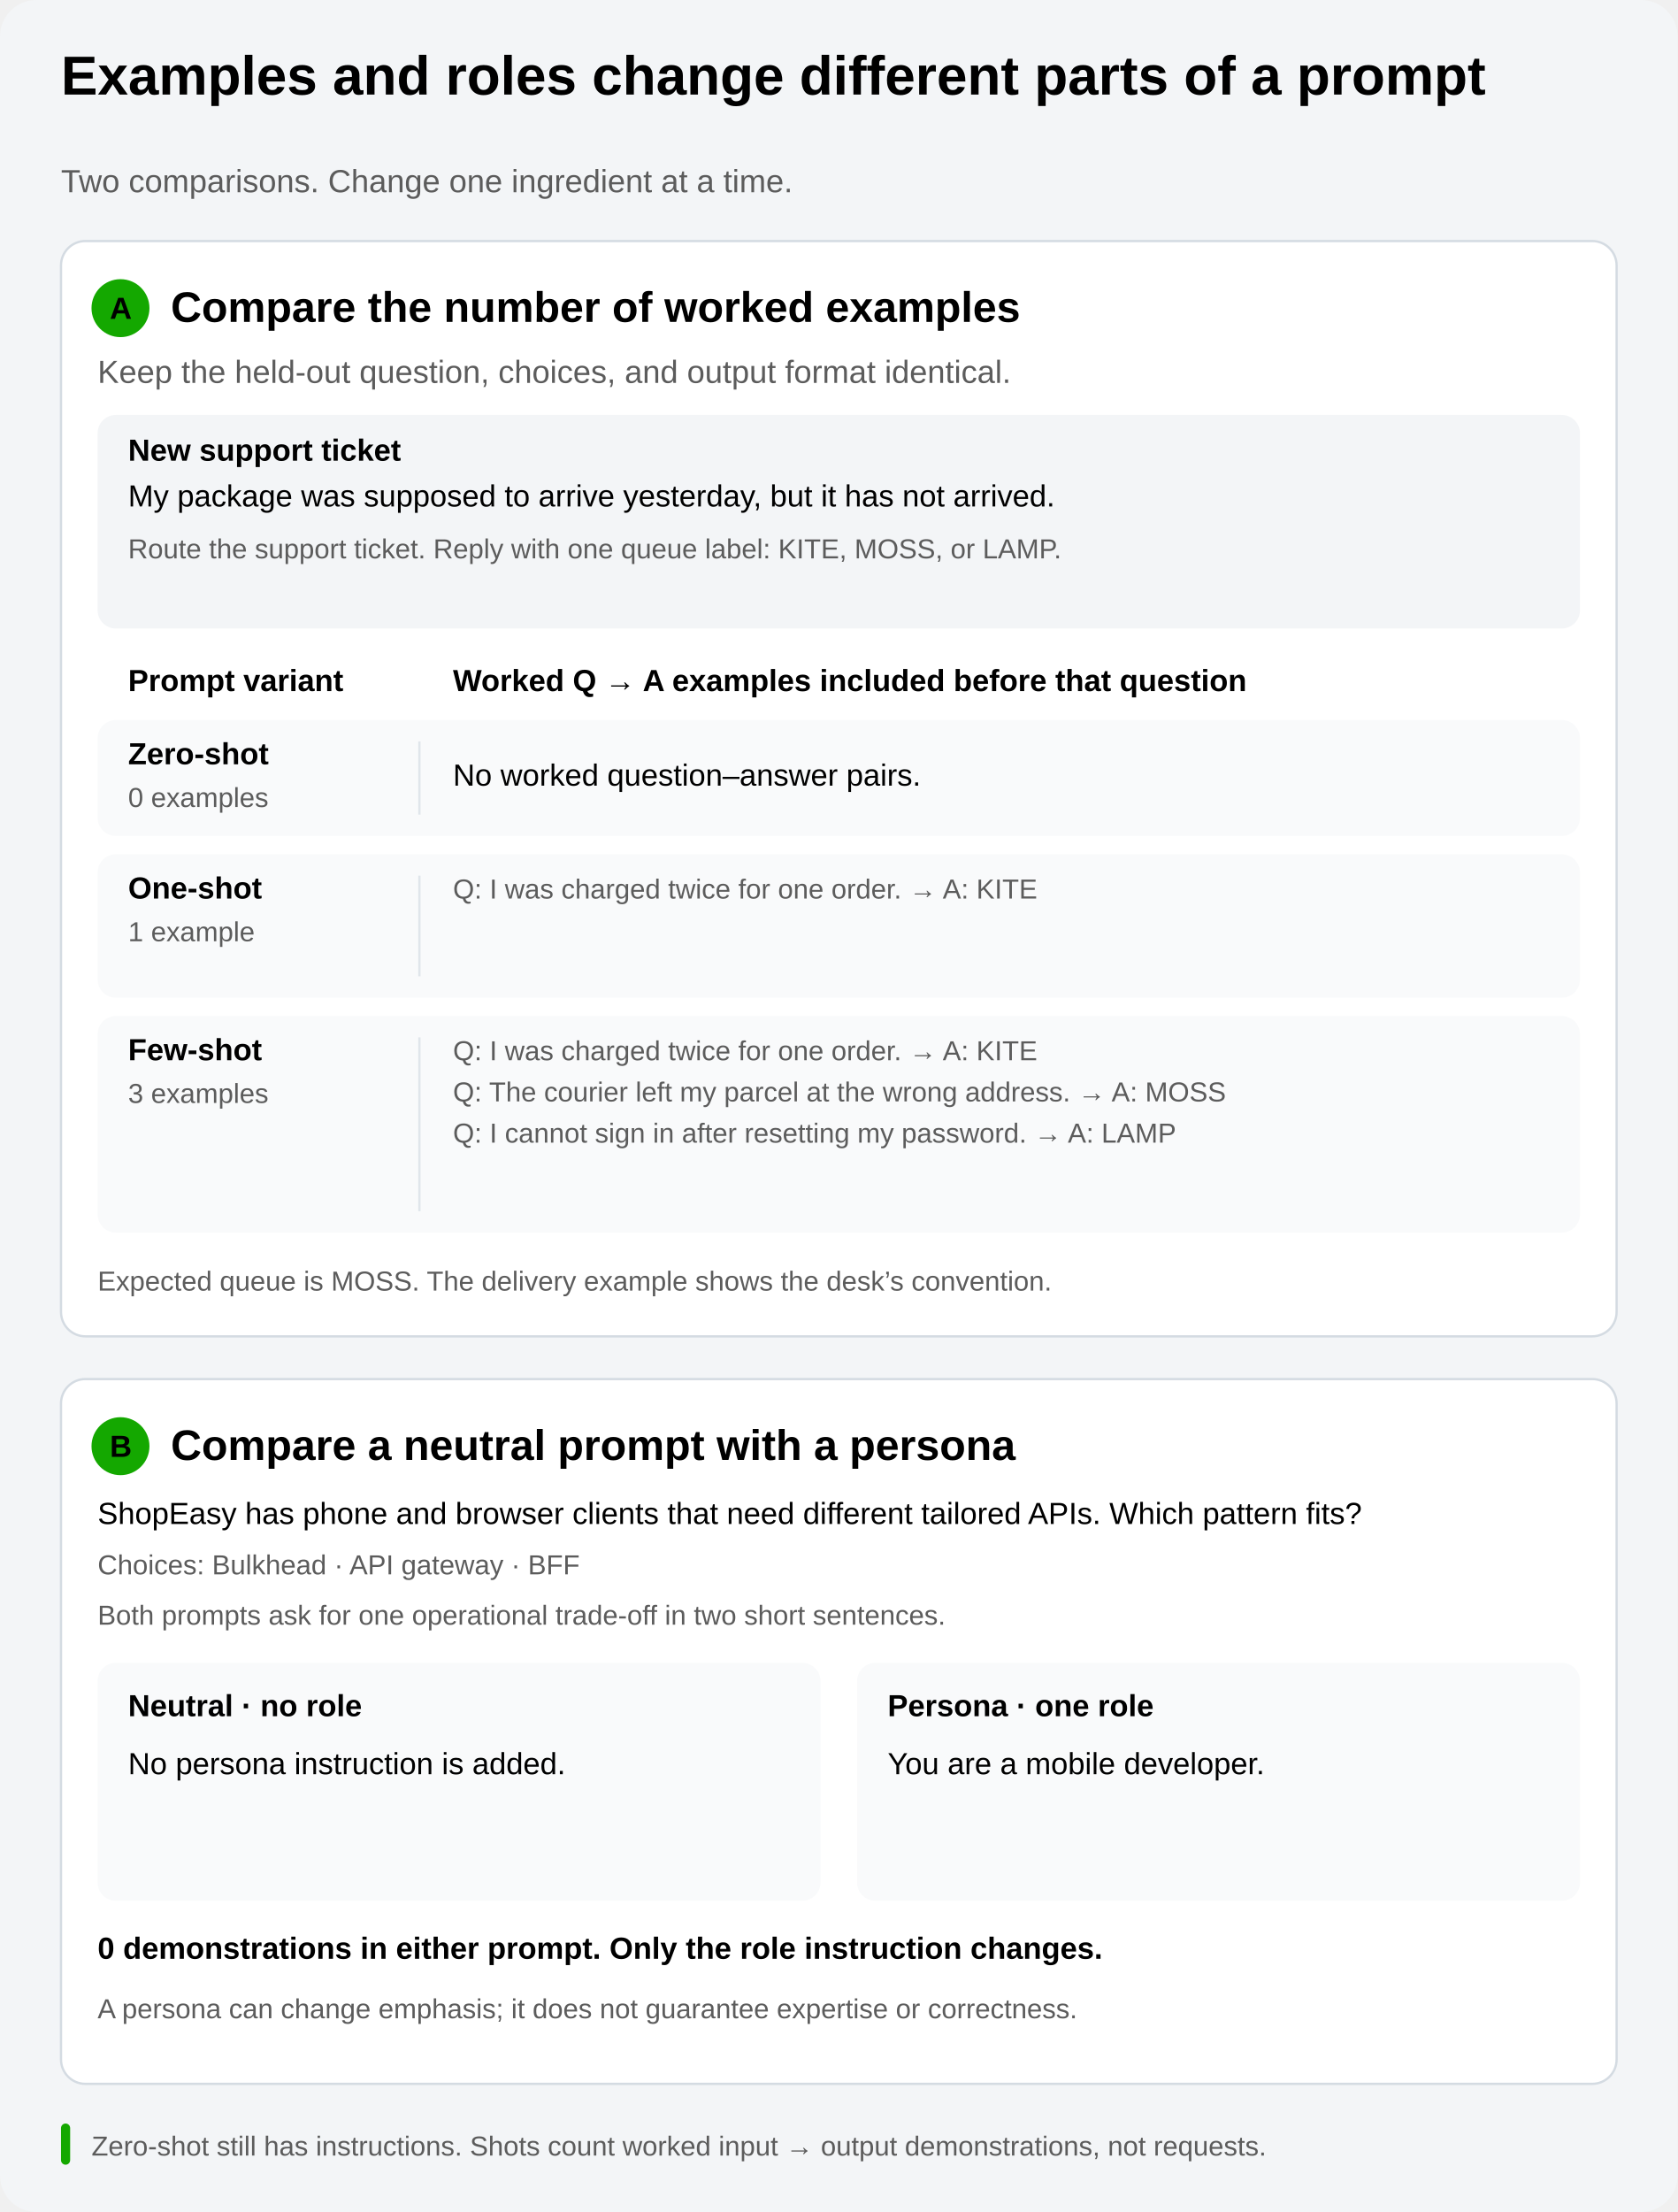
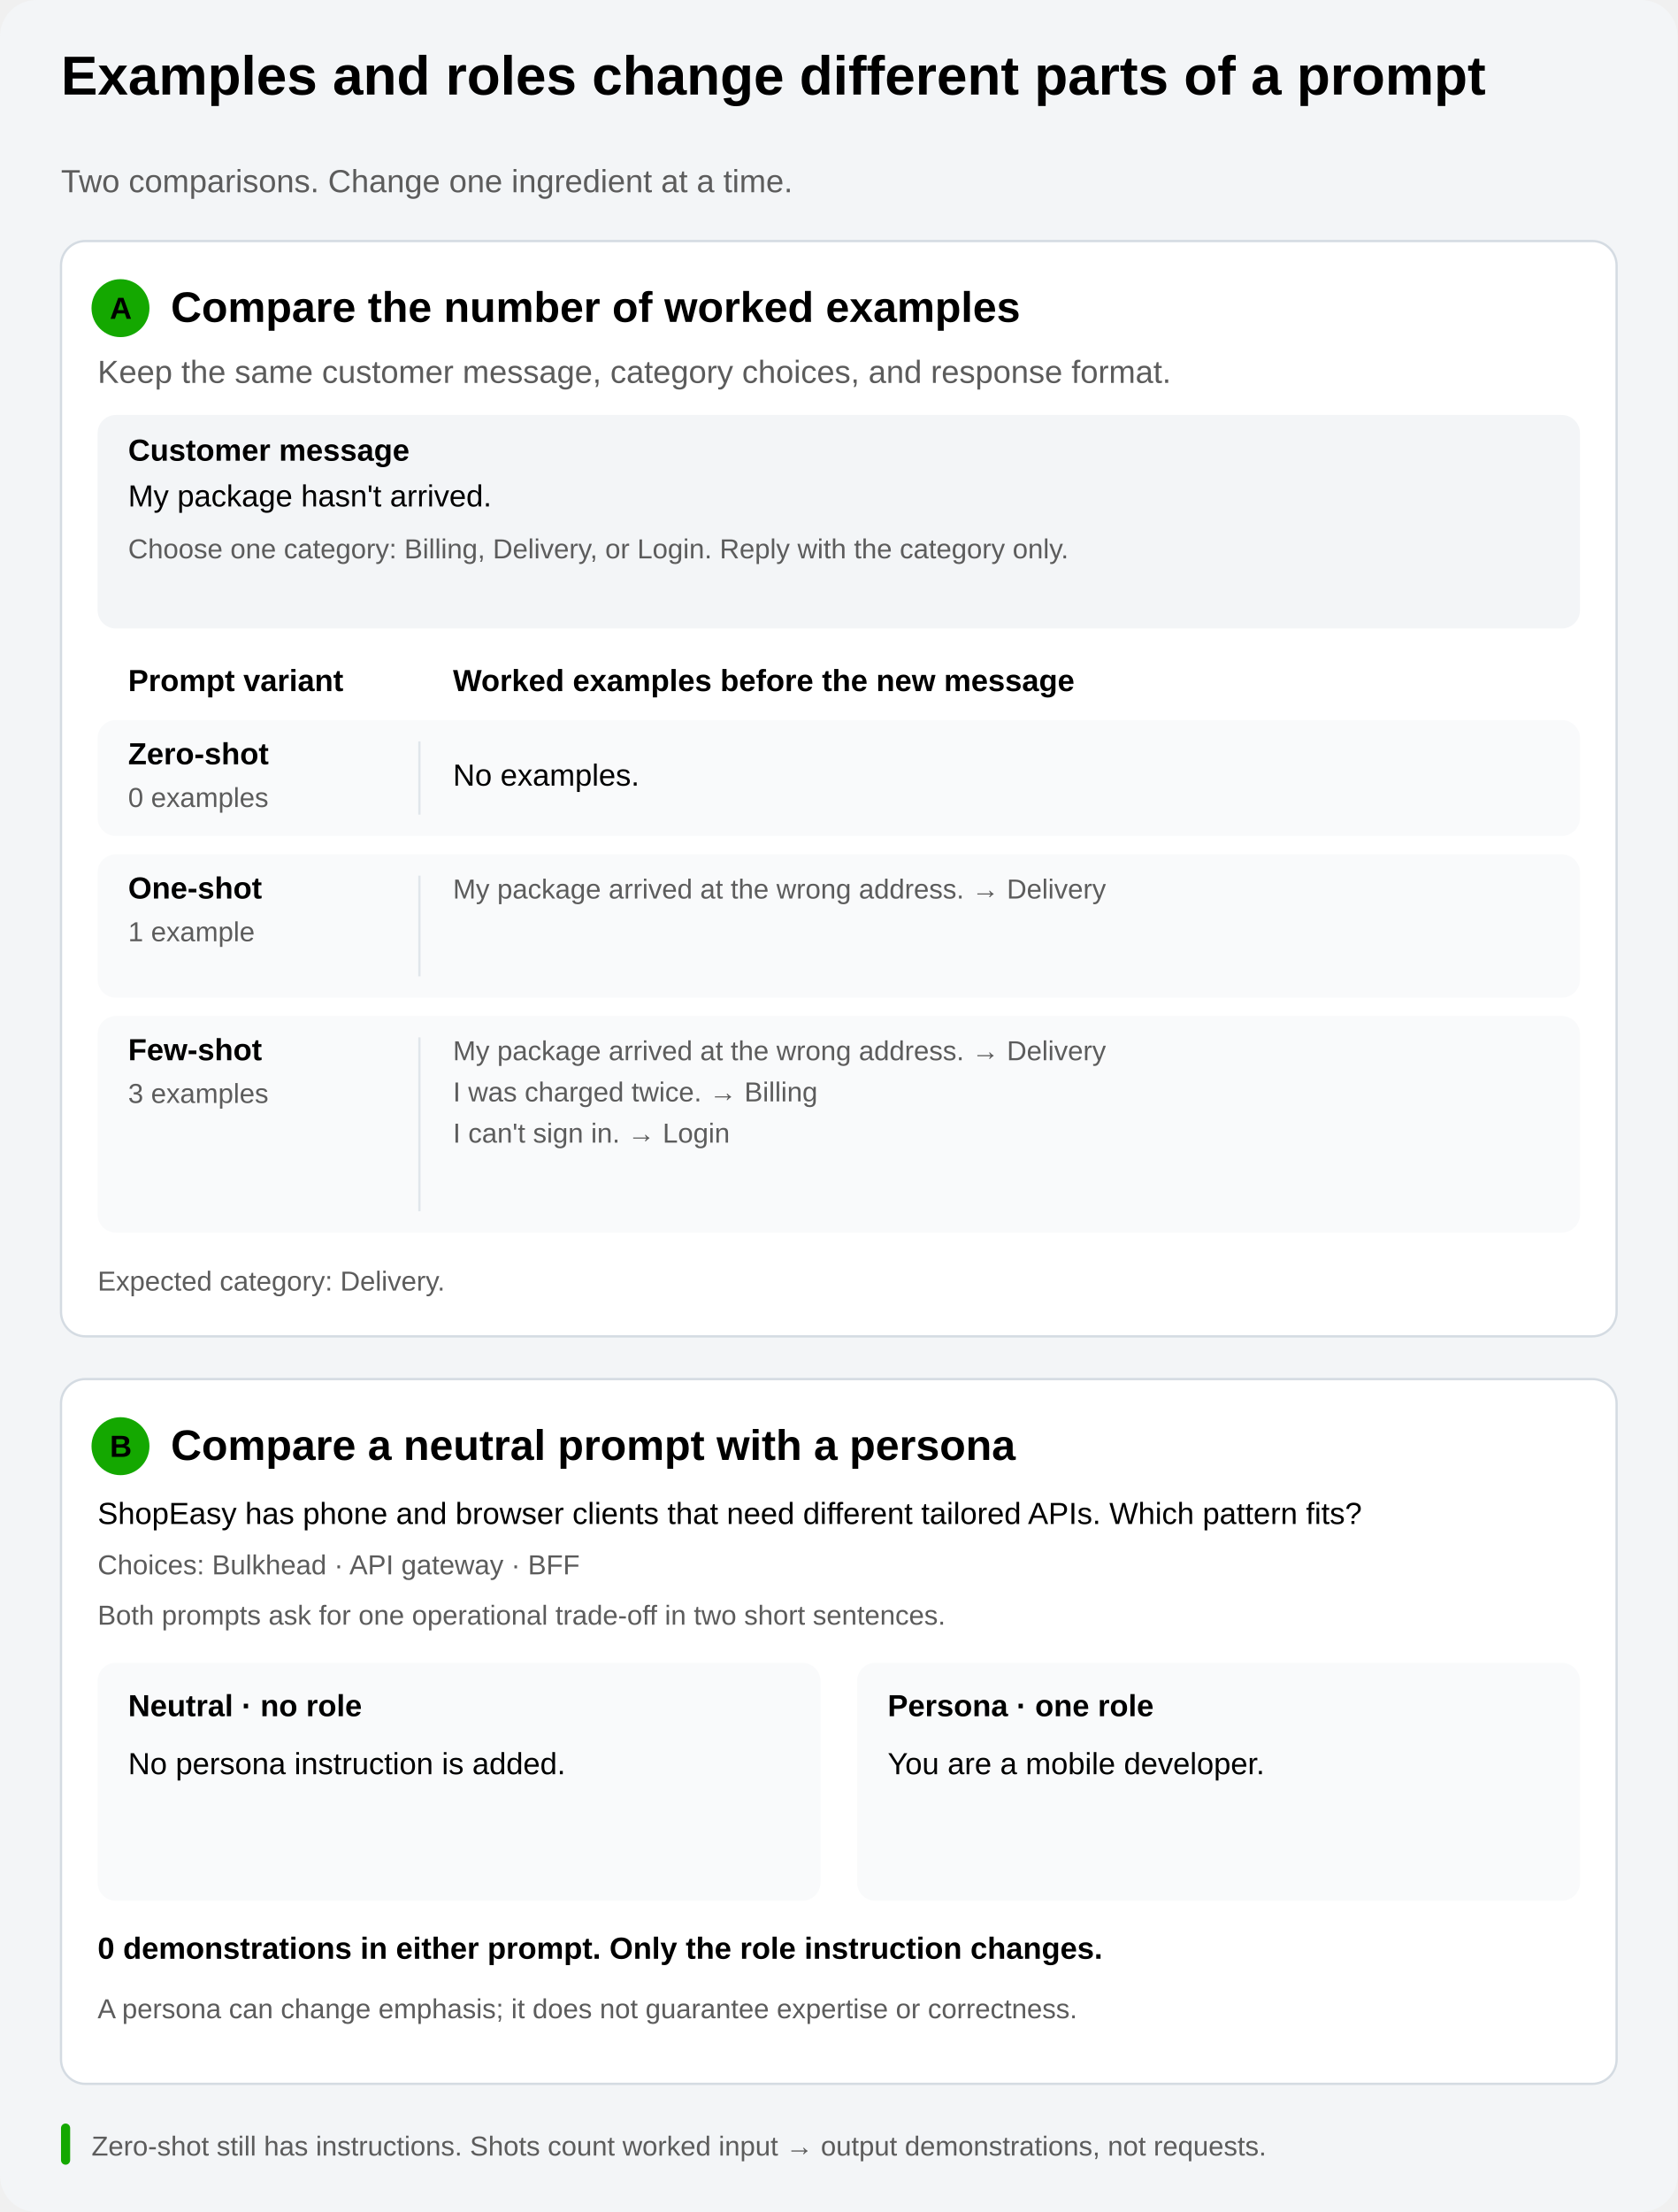
<svg xmlns="http://www.w3.org/2000/svg" viewBox="0 0 1100 1450" role="img" aria-labelledby="title desc">
  <style>
  text { font-family: "Helvetica Neue", Arial, sans-serif; fill: #000000; }
  .title { font-size: 36px; font-weight: 700; }
  .intro { font-size: 21px; fill: #5C5C5C; }
  .section { font-size: 28px; font-weight: 700; }
  .body { font-size: 20px; }
  .label { font-size: 20px; font-weight: 700; }
  .small { font-size: 18px; fill: #5C5C5C; }
  .badge { font-size: 20px; font-weight: 700; }
  .card { fill: #FFFFFF; stroke: #D4DBE2; stroke-width: 1.5; }
  .soft { fill: #F3F5F7; }
  .row { fill: #F9FAFB; }
  .line { stroke: #E0E6EB; stroke-width: 1.5; }
</style>
  <rect width="1100" height="1450" rx="24" fill="#F3F5F7" />
  <text x="40" y="62" class="title">
    <tspan x="40" dy="0">Examples and roles change different parts of a prompt</tspan>
  </text>
  <text x="40" y="126" class="intro">
    <tspan x="40" dy="0">Two comparisons. Change one ingredient at a time.</tspan>
  </text>
  <rect x="40" y="158" width="1020" height="718" rx="16" class="card" />
  <circle cx="79" cy="202" r="19" fill="#14A800" />
  <text x="72" y="209" class="badge">
    <tspan x="72" dy="0">A</tspan>
  </text>
  <text x="112" y="211" class="section">
    <tspan x="112" dy="0">Compare the number of worked examples</tspan>
  </text>
  <text x="64" y="251" class="intro">
-     <tspan x="64" dy="0">Keep the held-out question, choices, and output format identical.</tspan>
+     <tspan x="64" dy="0">Keep the same customer message, category choices, and response format.</tspan>
  </text>
  <rect x="64" y="272" width="972" height="140" rx="12" class="soft" />
  <text x="84" y="302" class="label">
-     <tspan x="84" dy="0">New support ticket</tspan>
+     <tspan x="84" dy="0">Customer message</tspan>
  </text>
  <text x="84" y="332" class="body">
-     <tspan x="84" dy="0">My package was supposed to arrive yesterday, but it has not arrived.</tspan>
+     <tspan x="84" dy="0">My package hasn't arrived.</tspan>
  </text>
  <text x="84" y="366" class="small">
-     <tspan x="84" dy="0">Route the support ticket. Reply with one queue label: KITE, MOSS, or LAMP.</tspan>
+     <tspan x="84" dy="0">Choose one category: Billing, Delivery, or Login. Reply with the category only.</tspan>
  </text>
  <text x="84" y="453" class="label">
    <tspan x="84" dy="0">Prompt variant</tspan>
  </text>
  <text x="297" y="453" class="label">
-     <tspan x="297" dy="0">Worked Q → A examples included before that question</tspan>
+     <tspan x="297" dy="0">Worked examples before the new message</tspan>
  </text>
  <rect x="64" y="472" width="972" height="76" rx="12" class="row" />
  <text x="84" y="501" class="label">
    <tspan x="84" dy="0">Zero-shot</tspan>
  </text>
  <text x="84" y="529" class="small">
    <tspan x="84" dy="0">0 examples</tspan>
  </text>
  <path d="M275 486 V534" class="line" />
  <text x="297" y="515" class="body">
-     <tspan x="297" dy="0">No worked question–answer pairs.</tspan>
+     <tspan x="297" dy="0">No examples.</tspan>
  </text>
  <rect x="64" y="560" width="972" height="94" rx="12" class="row" />
  <text x="84" y="589" class="label">
    <tspan x="84" dy="0">One-shot</tspan>
  </text>
  <text x="84" y="617" class="small">
    <tspan x="84" dy="0">1 example</tspan>
  </text>
  <path d="M275 574 V640" class="line" />
  <text x="297" y="589" class="small">
-     <tspan x="297" dy="0">Q: I was charged twice for one order. → A: KITE</tspan>
+     <tspan x="297" dy="0">My package arrived at the wrong address. → Delivery</tspan>
  </text>
  <rect x="64" y="666" width="972" height="142" rx="12" class="row" />
  <text x="84" y="695" class="label">
    <tspan x="84" dy="0">Few-shot</tspan>
  </text>
  <text x="84" y="723" class="small">
    <tspan x="84" dy="0">3 examples</tspan>
  </text>
  <path d="M275 680 V794" class="line" />
  <text x="297" y="695" class="small">
-     <tspan x="297" dy="0">Q: I was charged twice for one order. → A: KITE</tspan>
+     <tspan x="297" dy="0">My package arrived at the wrong address. → Delivery</tspan>
  </text>
  <text x="297" y="722" class="small">
-     <tspan x="297" dy="0">Q: The courier left my parcel at the wrong address. → A: MOSS</tspan>
+     <tspan x="297" dy="0">I was charged twice. → Billing</tspan>
  </text>
  <text x="297" y="749" class="small">
-     <tspan x="297" dy="0">Q: I cannot sign in after resetting my password. → A: LAMP</tspan>
+     <tspan x="297" dy="0">I can't sign in. → Login</tspan>
  </text>
  <text x="64" y="846" class="small">
-     <tspan x="64" dy="0">Expected queue is MOSS. The delivery example shows the desk’s convention.</tspan>
+     <tspan x="64" dy="0">Expected category: Delivery.</tspan>
  </text>
  <rect x="40" y="904" width="1020" height="462" rx="16" class="card" />
  <circle cx="79" cy="948" r="19" fill="#14A800" />
  <text x="72" y="955" class="badge">
    <tspan x="72" dy="0">B</tspan>
  </text>
  <text x="112" y="957" class="section">
    <tspan x="112" dy="0">Compare a neutral prompt with a persona</tspan>
  </text>
  <text x="64" y="999" class="body">
    <tspan x="64" dy="0">ShopEasy has phone and browser clients that need different tailored APIs. Which pattern fits?</tspan>
  </text>
  <text x="64" y="1032" class="small">
    <tspan x="64" dy="0">Choices: Bulkhead · API gateway · BFF</tspan>
  </text>
  <text x="64" y="1065" class="small">
    <tspan x="64" dy="0">Both prompts ask for one operational trade-off in two short sentences.</tspan>
  </text>
  <rect x="64" y="1090" width="474" height="156" rx="12" class="row" />
  <text x="84" y="1125" class="label">
    <tspan x="84" dy="0">Neutral · no role</tspan>
  </text>
  <text x="84" y="1163" class="body">
    <tspan x="84" dy="0">No persona instruction is added.</tspan>
  </text>
  <rect x="562" y="1090" width="474" height="156" rx="12" class="row" />
  <text x="582" y="1125" class="label">
    <tspan x="582" dy="0">Persona · one role</tspan>
  </text>
  <text x="582" y="1163" class="body">
    <tspan x="582" dy="0">You are a mobile developer.</tspan>
  </text>
  <text x="64" y="1284" class="label">
    <tspan x="64" dy="0">0 demonstrations in either prompt. Only the role instruction changes.</tspan>
  </text>
  <text x="64" y="1323" class="small">
    <tspan x="64" dy="0">A persona can change emphasis; it does not guarantee expertise or correctness.</tspan>
  </text>
  <rect x="40" y="1392" width="6" height="27" rx="3" fill="#14A800" />
  <text x="60" y="1413" class="small">
    <tspan x="60" dy="0">Zero-shot still has instructions. Shots count worked input → output demonstrations, not requests.</tspan>
  </text>
</svg>
